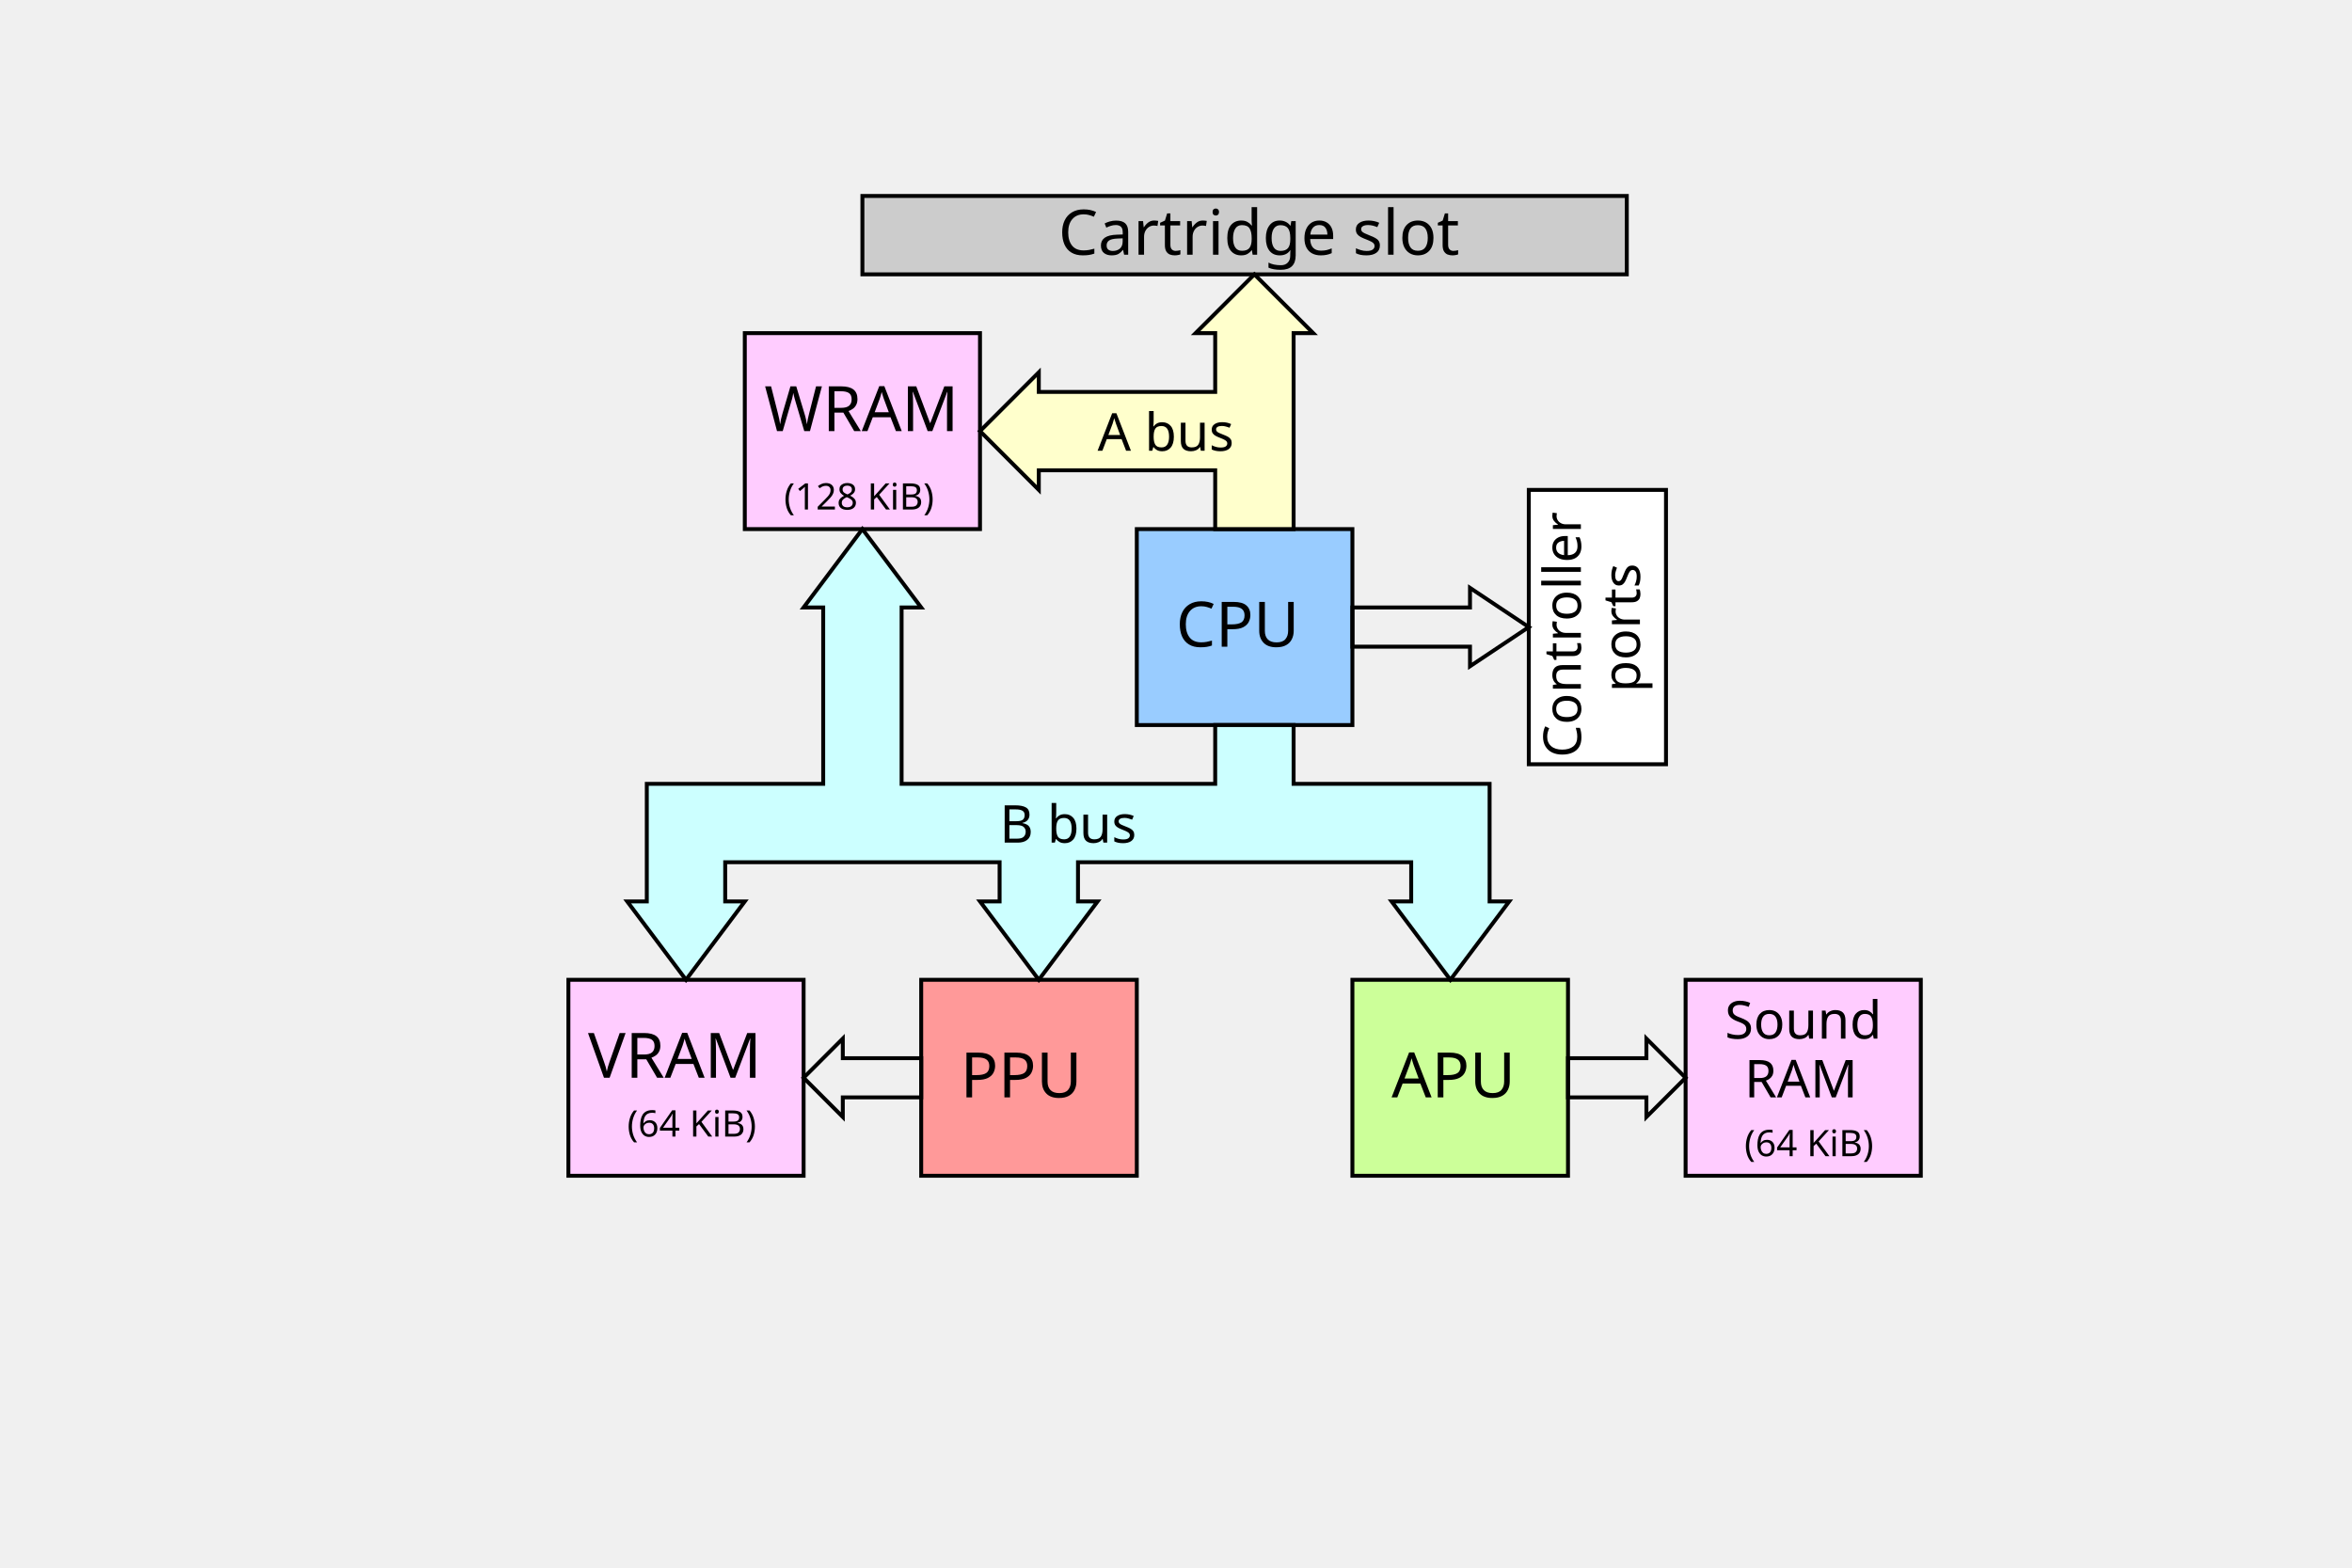
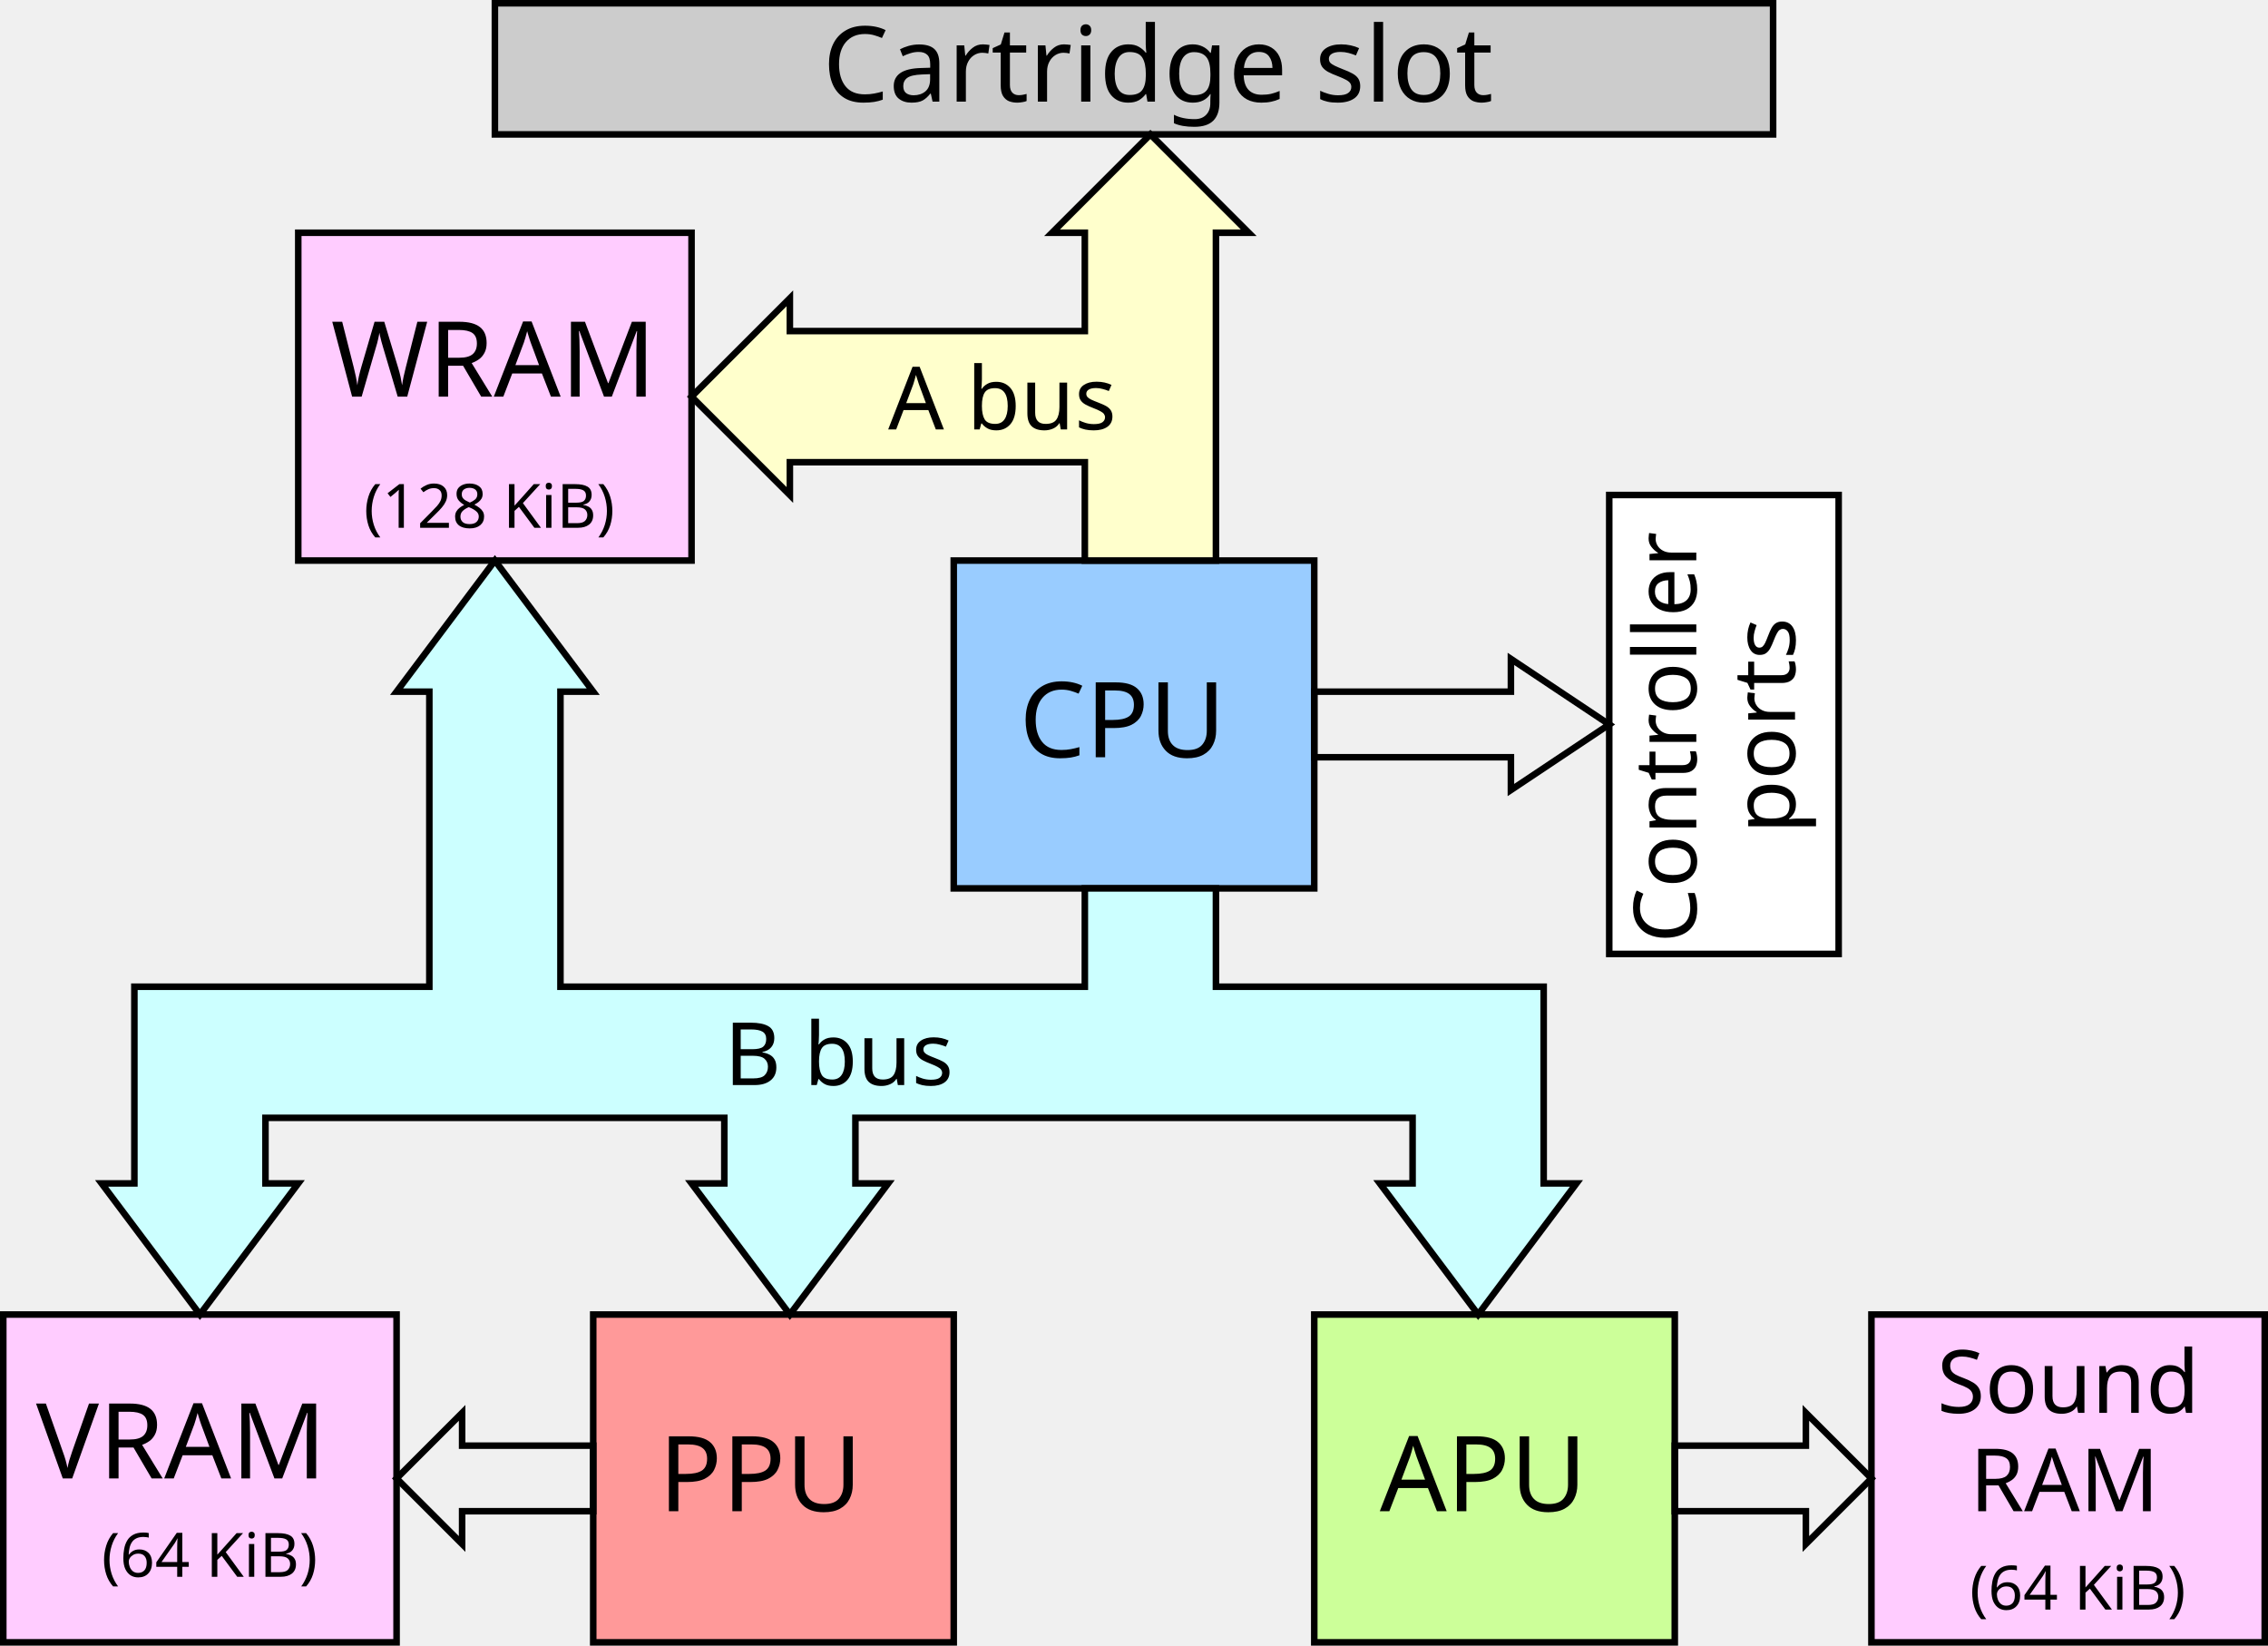
- <svg xmlns="http://www.w3.org/2000/svg" contentScriptType="text/ecmascript" width="600" zoomAndPan="magnify" contentStyleType="text/css" height="400" viewBox="0 0 600.0 400.0" preserveAspectRatio="xMidYMid meet" version="1.0">
+ <svg xmlns="http://www.w3.org/2000/svg" contentScriptType="text/ecmascript" width="346" zoomAndPan="magnify" contentStyleType="text/css" viewBox="0 0 346 251" height="251" preserveAspectRatio="xMidYMid meet" version="1.0">
  <defs />
  <g>
-     <rect x="220" width="195" y="50" height="20" style="fill:#cccccc;stroke:#000000;" />
-     <text x="155" y="105" style="text-anchor:start;font-size:12pt;font-family:sans-serif;fill:#000000;" transform="matrix(1 0 0 1 115 -40)">
+     <rect x="75.5" width="195" height="20" y="0.5" style="fill:#cccccc;stroke:#000000;" />
+     <text x="155" y="105" style="text-anchor:start;font-size:12pt;font-family:sans-serif;fill:#000000;" transform="matrix(1 0 0 1 -29.5 -89.5)">
Cartridge slot</text>
  </g>
  <g>
-     <rect x="290" width="55" y="135" height="50" style="stroke-linejoin:miter;stroke-dasharray:none;fill:#99ccff;stroke:#000000;" />
-     <text x="230" y="215" style="text-anchor:start;font-size:12pt;font-family:sans-serif;fill:#000000;" transform="matrix(1 0 0 1 70 -50)">
+     <rect x="145.5" width="55" height="50" y="85.5" style="stroke-linejoin:miter;stroke-dasharray:none;fill:#99ccff;stroke:#000000;" />
+     <text x="230" y="215" style="text-anchor:start;font-size:12pt;font-family:sans-serif;fill:#000000;" transform="matrix(1 0 0 1 -74.5 -99.5)">
CPU</text>
  </g>
  <g>
-     <rect x="190" width="60" y="85" height="50" style="fill:#ffccff;stroke:#000000;" />
-     <text x="140" y="205" style="font-size:12pt;font-family:sans-serif;fill:#000000;" transform="matrix(1 0 0 1 55 -95)">
+     <rect x="45.5" width="60" height="50" y="35.5" style="fill:#ffccff;stroke:#000000;" />
+     <text x="140" y="205" style="font-size:12pt;font-family:sans-serif;fill:#000000;" transform="matrix(1 0 0 1 -89.5 -144.5)">
WRAM</text>
-     <text x="180" y="115" style="font-size:7pt;font-family:sans-serif;fill:#000000;" transform="matrix(1 0 0 1 20 15)">
+     <text x="180" y="115" style="font-size:7pt;font-family:sans-serif;fill:#000000;" transform="matrix(1 0 0 1 -124.5 -34.5)">
(128 KiB)</text>
  </g>
-   <g id="0">
-     <rect x="560" width="55" height="50" y="543" style="stroke-linejoin:miter;stroke-dasharray:none;fill:#99ccff;stroke:#000000;" />
-     <text x="230" y="215" style="font-size:12pt;font-family:sans-serif;fill:#000000;" transform="matrix(1 0 0 1 340 358)">
- CPU</text>
-   </g>
-   <g id="1">
-     <rect x="343" width="55" height="50" y="521" style="stroke-linejoin:miter;stroke-dasharray:none;fill:#99ccff;stroke:#000000;" />
-     <text x="230" y="215" style="font-size:12pt;font-family:sans-serif;fill:#000000;" transform="matrix(1 0 0 1 123 336)">
- CPU</text>
-   </g>
-   <g id="2">
-     <rect x="659" width="55" height="50" y="566" style="stroke-linejoin:miter;stroke-dasharray:none;fill:#99ccff;stroke:#000000;" />
-     <text x="230" y="215" style="font-size:12pt;font-family:sans-serif;fill:#000000;" transform="matrix(1 0 0 1 439 381)">
- CPU</text>
-   </g>
  <g id="3">
-     <rect x="235" width="55" height="50" y="250" style="stroke-linejoin:miter;stroke-dasharray:none;fill:#ff9999;stroke:#000000;" />
-     <text x="230" y="215" style="font-size:12pt;font-family:sans-serif;fill:#000000;" transform="matrix(1 0 0 1 15 65)">
+     <rect x="90.5" width="55" y="200.5" height="50" style="stroke-linejoin:miter;stroke-dasharray:none;fill:#ff9999;stroke:#000000;" />
+     <text x="230" y="215" style="font-size:12pt;font-family:sans-serif;fill:#000000;" transform="matrix(1 0 0 1 -129.5 15.5)">
PPU</text>
  </g>
  <g id="4">
-     <rect x="345" width="55" y="250" height="50" style="stroke-linejoin:miter;stroke-dasharray:none;fill:#ccff99;stroke:#000000;" />
-     <text x="230" y="215" style="font-size:12pt;font-family:sans-serif;fill:#000000;" transform="matrix(1 0 0 1 125 65)">
+     <rect x="200.5" width="55" height="50" y="200.5" style="stroke-linejoin:miter;stroke-dasharray:none;fill:#ccff99;stroke:#000000;" />
+     <text x="230" y="215" style="font-size:12pt;font-family:sans-serif;fill:#000000;" transform="matrix(1 0 0 1 -19.5 15.5)">
APU</text>
  </g>
  <g id="5">
-     <rect x="145" width="60" height="50" y="250" style="fill:#ffccff;stroke:#000000;" />
-     <text x="140" y="205" style="font-size:12pt;font-family:sans-serif;fill:#000000;" transform="matrix(1 0 0 1 10 70)">
+     <rect x="0.5" width="60" y="200.5" height="50" style="fill:#ffccff;stroke:#000000;" />
+     <text x="140" y="205" style="font-size:12pt;font-family:sans-serif;fill:#000000;" transform="matrix(1 0 0 1 -134.5 20.5)">
VRAM</text>
-     <text x="180" y="115" style="font-size:7pt;font-family:sans-serif;fill:#000000;" transform="matrix(1 0 0 1 -20 175)">
+     <text x="180" y="115" style="font-size:7pt;font-family:sans-serif;fill:#000000;" transform="matrix(1 0 0 1 -164.5 125.5)">
(64 KiB)</text>
  </g>
  <g>
-     <path style="fill:#ffffcc;stroke:#000000;" d="M330 135L330 85L335 85L320 70L305 85L310 85L310 100L265 100L265 95L250 110L265 125L265 120L310 120L310 135Z" />
-     <text x="260" y="230" style="font-size:10pt;font-family:sans-serif;fill:#000000;" transform="matrix(1 0 0 1 20 -115)">
+     <path style="fill:#ffffcc;stroke:#000000;" d="M185.5 85.5L185.5 35.5L190.5 35.5L175.5 20.5L160.5 35.5L165.5 35.5L165.5 50.5L120.5 50.5L120.5 45.5L105.5 60.5L120.5 75.5L120.5 70.5L165.5 70.5L165.5 85.5Z" />
+     <text x="260" y="230" style="font-size:10pt;font-family:sans-serif;fill:#000000;" transform="matrix(1 0 0 1 -124.5 -164.5)">
A bus</text>
  </g>
  <g>
-     <path style="fill:#ccffff;stroke:#000000;" d="M220 135L205 155L210 155L210 200L165 200L165 230L160 230L175 250L190 230L185 230L185 220L255 220L255 230L250 230L265 250L280 230L275 230L275 220L360 220L360 230L355 230L370 250L385 230L380 230L380 200L330 200L330 185L310 185L310 200L230 200L230 155L235 155L220 135Z" />
-     <text x="90" y="175" style="font-size:10pt;font-family:sans-serif;fill:#000000;" transform="matrix(1 0 0 1 165 40)">
+     <path style="fill:#ccffff;stroke:#000000;" d="M75.5 85.5L60.5 105.5L65.5 105.5L65.5 150.5L20.5 150.5L20.5 180.5L15.5 180.5L30.5 200.5L45.5 180.5L40.5 180.5L40.5 170.5L110.5 170.5L110.5 180.5L105.5 180.5L120.5 200.5L135.5 180.5L130.5 180.5L130.5 170.5L215.5 170.5L215.5 180.5L210.5 180.5L225.5 200.5L240.5 180.5L235.5 180.5L235.5 150.5L185.5 150.5L185.5 135.5L165.5 135.5L165.5 150.5L85.5 150.5L85.5 105.5L90.5 105.5L75.5 85.5Z" />
+     <text x="90" y="175" style="font-size:10pt;font-family:sans-serif;fill:#000000;" transform="matrix(1 0 0 1 20.5 -9.5)">
B bus</text>
  </g>
  <g id="6">
-     <rect x="430" width="60" y="250" height="50" style="fill:#ffccff;stroke:#000000;" />
-     <text x="180" y="115" style="font-size:7pt;font-family:sans-serif;fill:#000000;" transform="matrix(1 0 0 1 265 180)">
+     <rect x="285.5" width="60" height="50" y="200.5" style="fill:#ffccff;stroke:#000000;" />
+     <text x="180" y="115" style="font-size:7pt;font-family:sans-serif;fill:#000000;" transform="matrix(1 0 0 1 120.5 130.5)">
(64 KiB)</text>
-     <text x="450" y="260" style="font-size:10pt;font-family:sans-serif;fill:#000000;" transform="matrix(1 0 0 1 -10 5)">
+     <text x="450" y="260" style="font-size:10pt;font-family:sans-serif;fill:#000000;" transform="matrix(1 0 0 1 -154.5 -44.5)">
Sound</text>
-     <text x="450" y="270" style="font-size:10pt;font-family:sans-serif;fill:#000000;" transform="matrix(1 0 0 1 -5 10)">
+     <text x="450" y="270" style="font-size:10pt;font-family:sans-serif;fill:#000000;" transform="matrix(1 0 0 1 -149.5 -39.5)">
RAM</text>
  </g>
-   <path style="fill:none;stroke:#000000;" d="M235 270L215 270L215 265L205 275L215 285L215 280L235 280Z" />
-   <path style="fill:none;stroke:#000000;" d="M400 270L420 270L420 265L430 275L420 285L420 280L400 280Z" />
+   <path style="fill:none;stroke:#000000;" d="M90.5 220.5L70.5 220.5L70.5 215.5L60.5 225.5L70.5 235.5L70.5 230.5L90.5 230.5Z" />
+   <path style="fill:none;stroke:#000000;" d="M255.5 220.5L275.5 220.5L275.5 215.5L285.5 225.5L275.5 235.5L275.5 230.5L255.5 230.5Z" />
  <g>
-     <rect width="35" x="390" height="70" y="125" style="fill:#ffffff;stroke:#000000;" />
-     <text x="480" y="70" style="text-decoration:none;text-anchor:start;font-size:10pt;font-family:sans-serif;font-stretch:normal;fill:#000000;" transform="matrix(0 -1 1 0 333.2845 673.3453)">
+     <rect x="245.5" width="35" y="75.5" height="70" style="fill:#ffffff;stroke:#000000;" />
+     <text x="480" y="70" style="text-decoration:none;text-anchor:start;font-size:10pt;font-family:sans-serif;font-stretch:normal;fill:#000000;" transform="matrix(0 -1 1 0 188.7845 623.8453)">
Controller</text>
-     <text x="450" y="35" style="font-size:10pt;font-family:sans-serif;fill:#000000;" transform="matrix(0 -1 1 0 383.3452 626.6655)">
+     <text x="450" y="35" style="font-size:10pt;font-family:sans-serif;fill:#000000;" transform="matrix(0 -1 1 0 238.8452 577.1655)">
ports</text>
  </g>
-   <path style="fill:none;stroke:#000000;" d="M345 155L375 155L375 150L390 160L375 170L375 165L345 165Z" />
+   <path style="fill:none;stroke:#000000;" d="M200.5 105.5L230.5 105.5L230.5 100.5L245.5 110.5L230.5 120.5L230.5 115.5L200.5 115.5Z" />
</svg>
